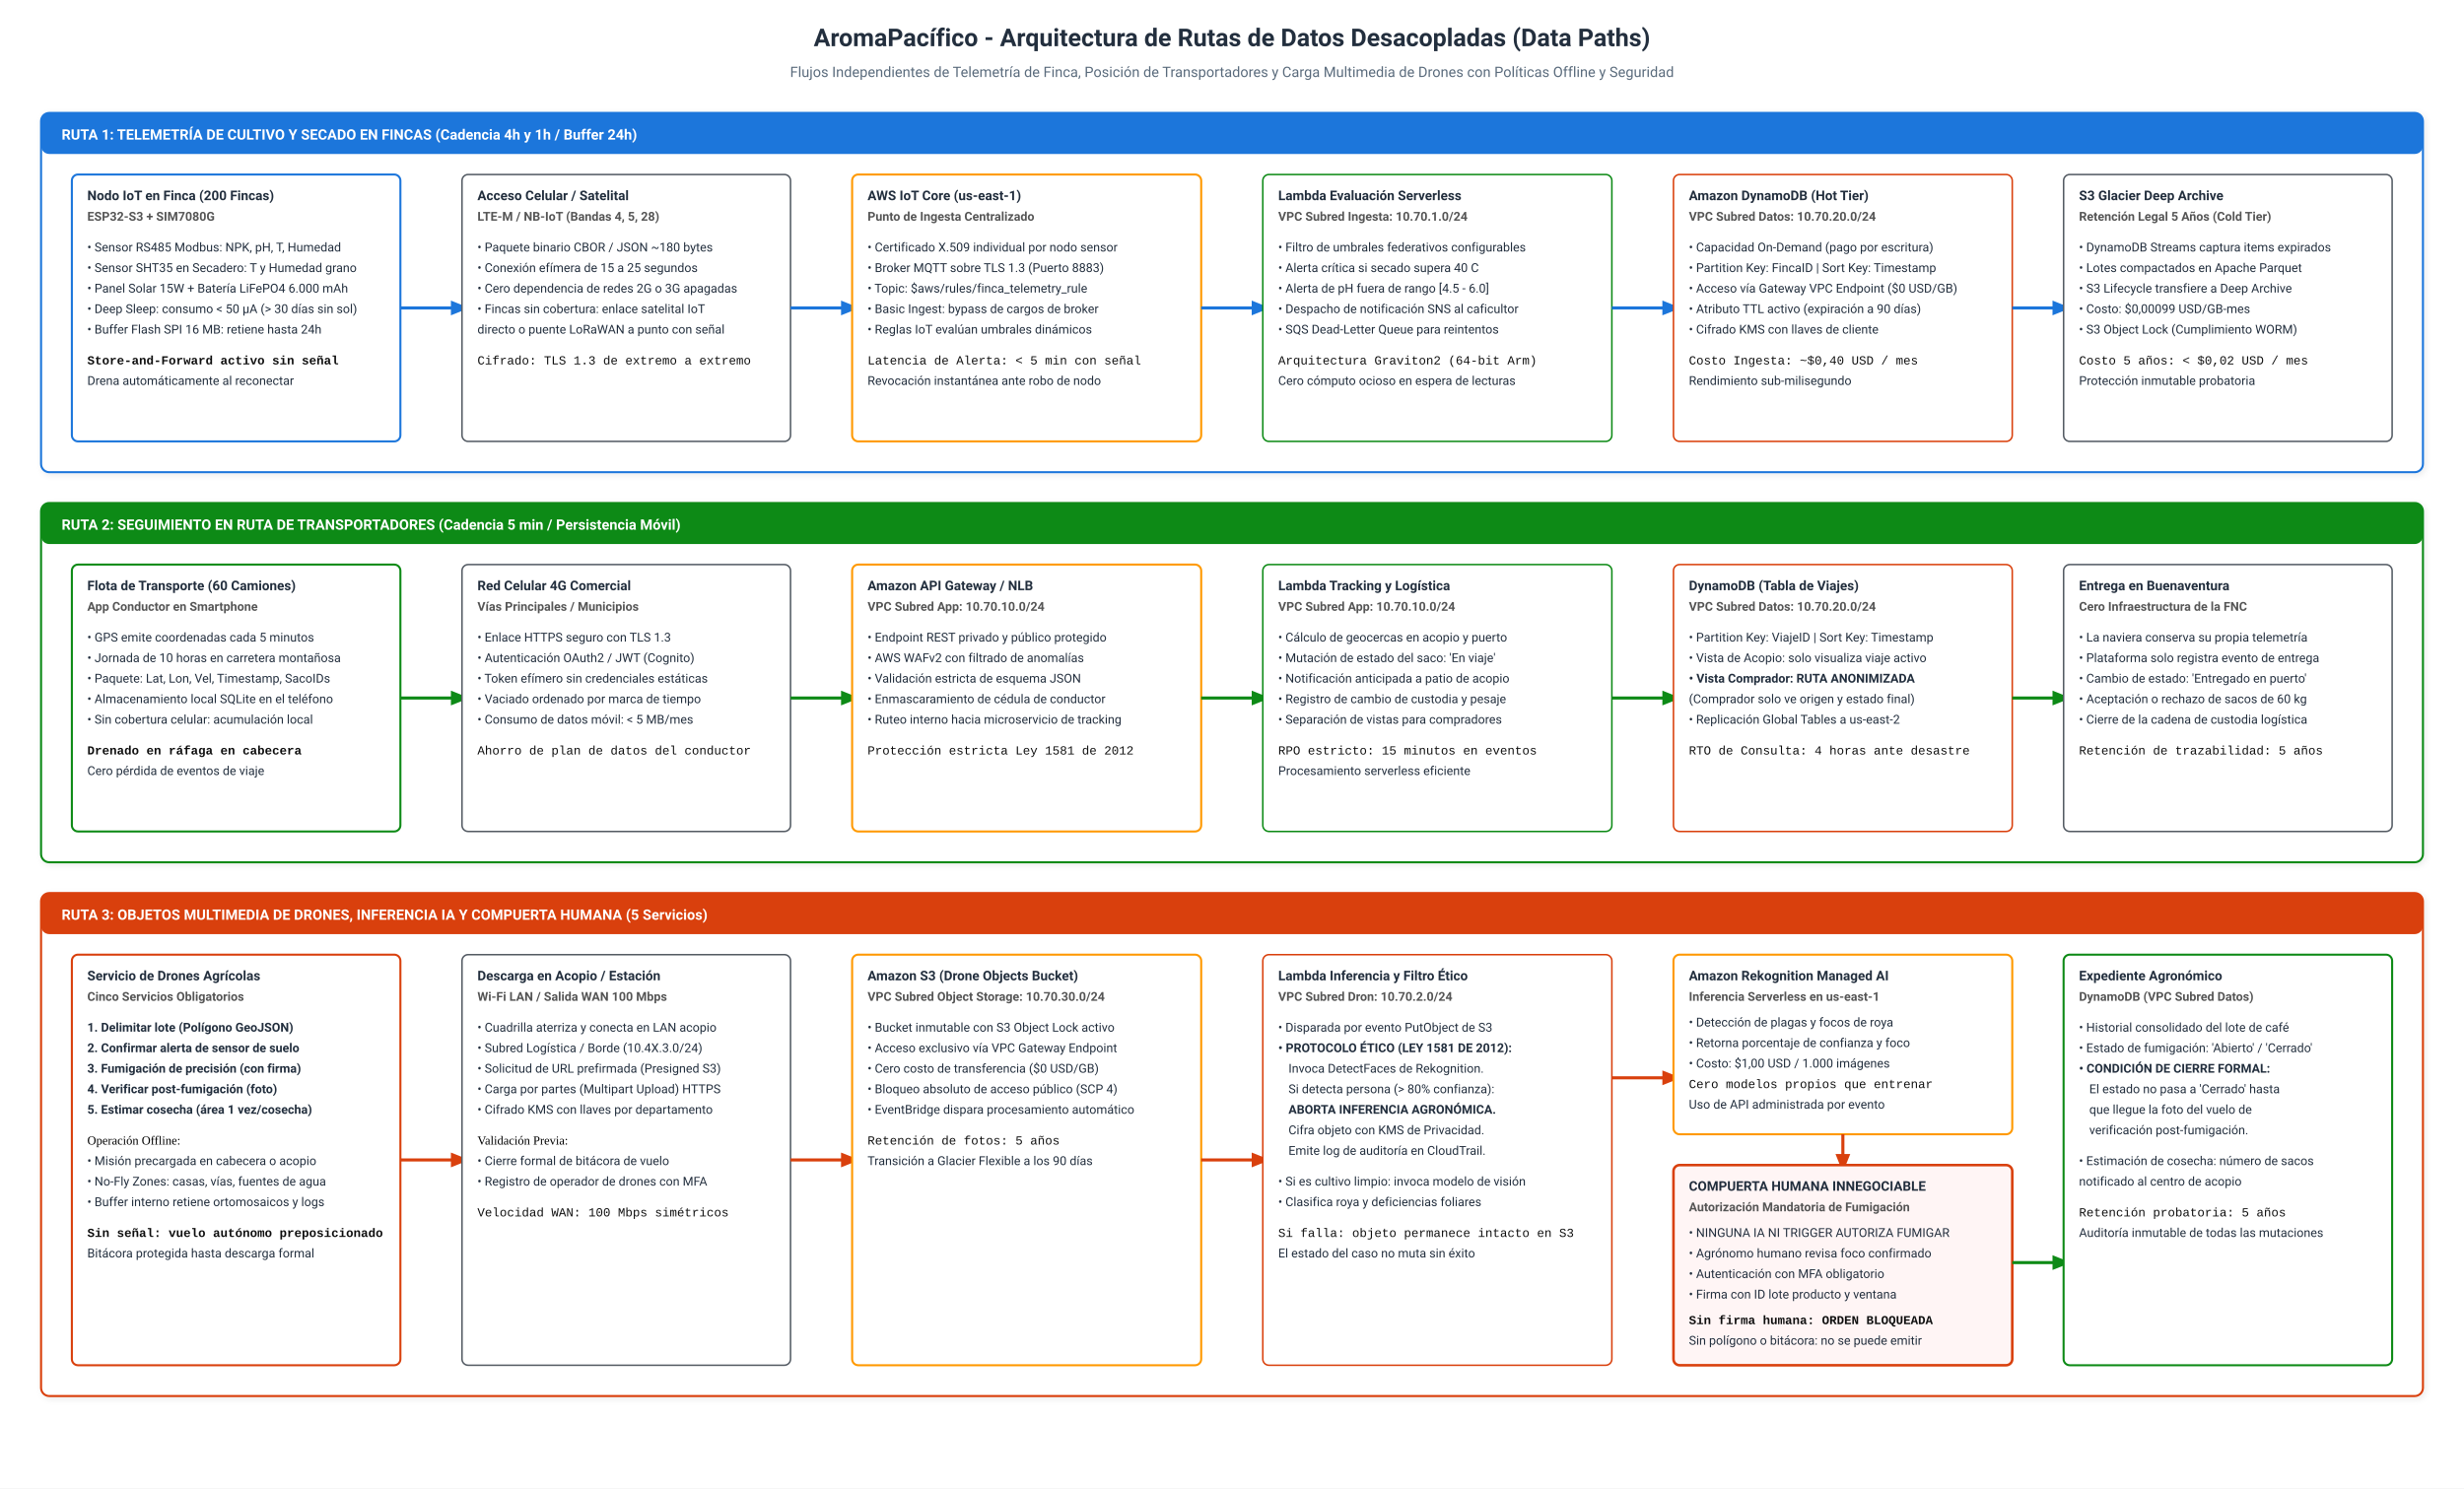
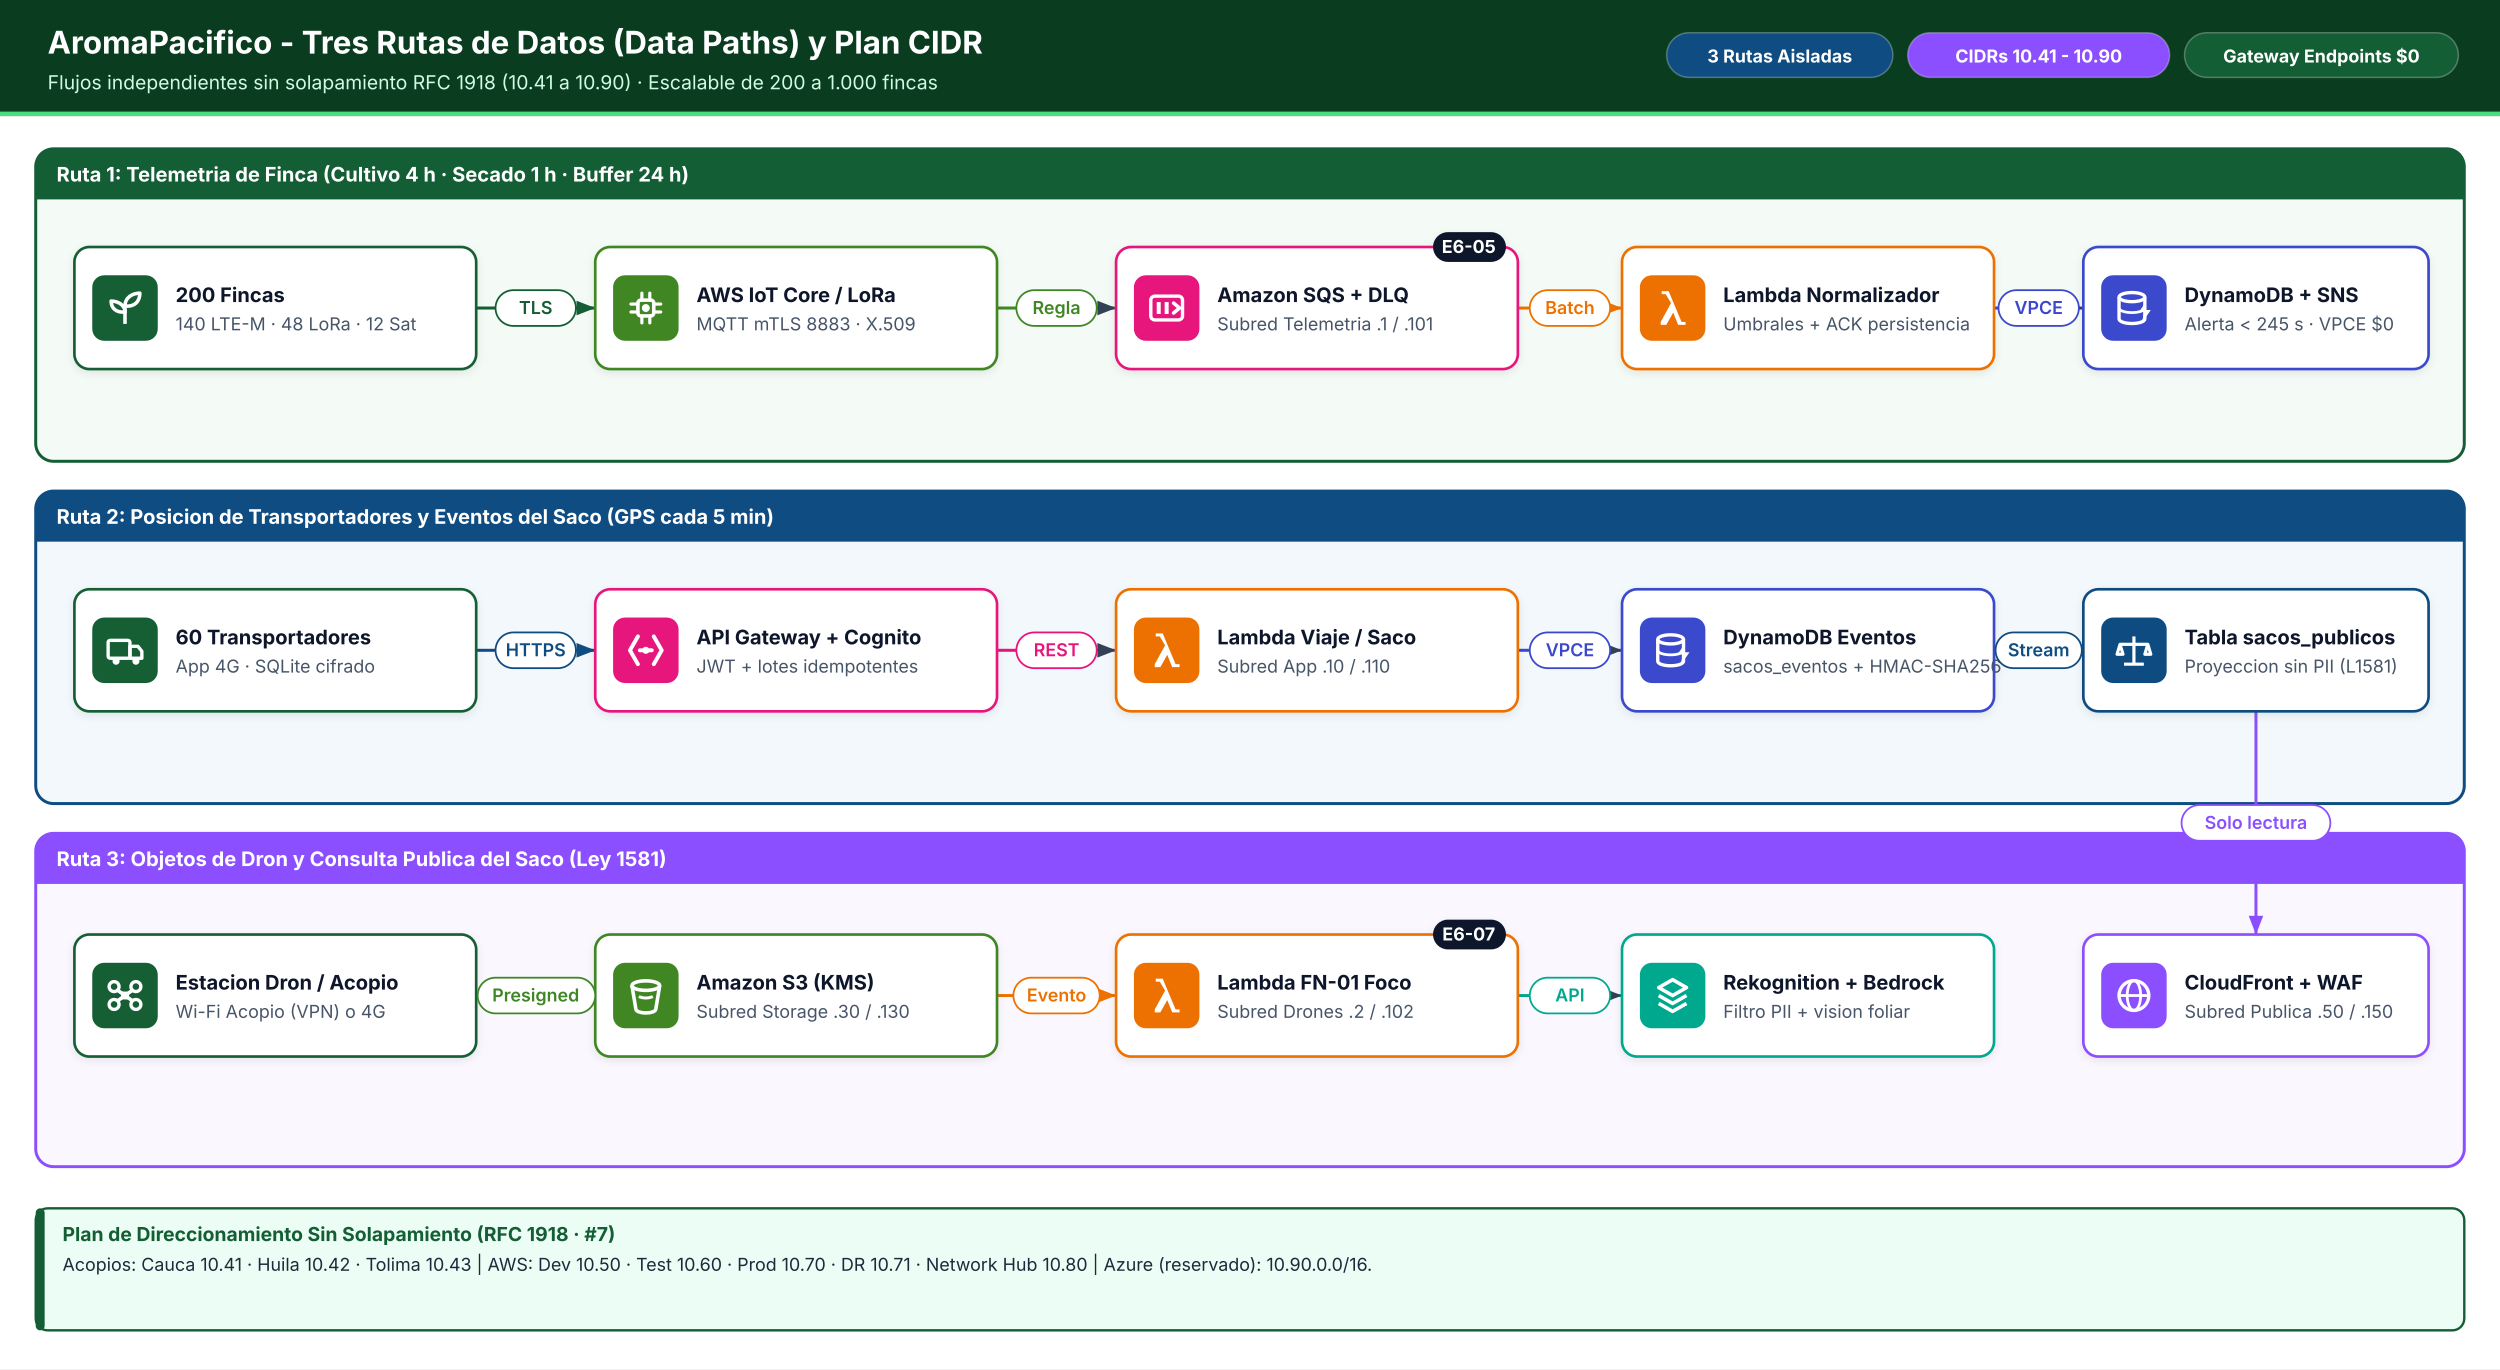
- <svg xmlns="http://www.w3.org/2000/svg" viewBox="0 0 2400 1450" width="100%" height="100%">
+ <svg xmlns="http://www.w3.org/2000/svg" width="1680" height="920" viewBox="0 0 1680 920">
  <defs>
-     <style>
-       .title { font-family: -apple-system, BlinkMacSystemFont, "Segoe UI", Roboto, Helvetica, Arial, sans-serif; font-size: 24px; font-weight: bold; fill: #232F3E; text-anchor: middle; }
-       .subtitle { font-family: -apple-system, BlinkMacSystemFont, "Segoe UI", Roboto, Helvetica, Arial, sans-serif; font-size: 14px; fill: #5A6B7C; text-anchor: middle; }
-       .lane-title { font-family: -apple-system, BlinkMacSystemFont, "Segoe UI", Roboto, Helvetica, Arial, sans-serif; font-size: 14px; font-weight: bold; fill: #FFFFFF; }
-       .card-title { font-family: -apple-system, BlinkMacSystemFont, "Segoe UI", Roboto, Helvetica, Arial, sans-serif; font-size: 13px; font-weight: bold; fill: #232F3E; }
-       .card-sub { font-family: -apple-system, BlinkMacSystemFont, "Segoe UI", Roboto, Helvetica, Arial, sans-serif; font-size: 12px; font-weight: bold; fill: #555555; }
-       .body-text { font-family: -apple-system, BlinkMacSystemFont, "Segoe UI", Roboto, Helvetica, Arial, sans-serif; font-size: 12px; fill: #232F3E; }
-       .mono-text { font-family: "SFMono-Regular", Consolas, "Liberation Mono", Menlo, monospace; font-size: 12px; fill: #111111; }
-     </style>
-     <filter id="shadow" x="-2%" y="-2%" width="104%" height="104%" filterUnits="userSpaceOnUse">
-       <feDropShadow dx="2" dy="2" stdDeviation="3" flood-color="#000000" flood-opacity="0.08" />
+     <filter id="shadow" x="-6%" y="-6%" width="112%" height="118%">
+       <feDropShadow dx="0" dy="2" stdDeviation="3" flood-color="#0F172A" flood-opacity="0.08" />
    </filter>
-     <marker id="arrow-blue" viewBox="0 0 10 10" refX="6" refY="5" markerWidth="6" markerHeight="6" orient="auto-start-reverse">
-       <path d="M 0 1 L 10 5 L 0 9 z" fill="#1D76DB" />
-     </marker>
-     <marker id="arrow-green" viewBox="0 0 10 10" refX="6" refY="5" markerWidth="6" markerHeight="6" orient="auto-start-reverse">
-       <path d="M 0 1 L 10 5 L 0 9 z" fill="#0E8A16" />
-     </marker>
-     <marker id="arrow-red" viewBox="0 0 10 10" refX="6" refY="5" markerWidth="6" markerHeight="6" orient="auto-start-reverse">
-       <path d="M 0 1 L 10 5 L 0 9 z" fill="#D93F0B" />
-     </marker>
+     <marker id="arr-slate" viewBox="0 0 10 10" refX="9" refY="5" markerWidth="7" markerHeight="7" orient="auto-start-reverse">
+       <path d="M0,1.5 L9,5 L0,8.5 z" fill="#334155" />
+     </marker>
+     <marker id="arr-green" viewBox="0 0 10 10" refX="9" refY="5" markerWidth="7" markerHeight="7" orient="auto-start-reverse">
+       <path d="M0,1.5 L9,5 L0,8.5 z" fill="#135E34" />
+     </marker>
+     <marker id="arr-red" viewBox="0 0 10 10" refX="9" refY="5" markerWidth="7" markerHeight="7" orient="auto-start-reverse">
+       <path d="M0,1.5 L9,5 L0,8.5 z" fill="#DD344C" />
+     </marker>
+     <marker id="arr-blue" viewBox="0 0 10 10" refX="9" refY="5" markerWidth="7" markerHeight="7" orient="auto-start-reverse">
+       <path d="M0,1.5 L9,5 L0,8.5 z" fill="#0F4C81" />
+     </marker>
+     <marker id="arr-orange" viewBox="0 0 10 10" refX="9" refY="5" markerWidth="7" markerHeight="7" orient="auto-start-reverse">
+       <path d="M0,1.5 L9,5 L0,8.5 z" fill="#ED7100" />
+     </marker>
+     <marker id="arr-purple" viewBox="0 0 10 10" refX="9" refY="5" markerWidth="7" markerHeight="7" orient="auto-start-reverse">
+       <path d="M0,1.5 L9,5 L0,8.5 z" fill="#8C4FFF" />
+     </marker>
+     <style>text{font-family:'Segoe UI',Inter,Arial,sans-serif;}</style>
  </defs>
-   <rect width="2400" height="1450" fill="#FFFFFF" />
-   <text x="1200" y="45" class="title">AromaPacífico - Arquitectura de Rutas de Datos Desacopladas (Data Paths)</text>
-   <text x="1200" y="75" class="subtitle">Flujos Independientes de Telemetría de Finca, Posición de Transportadores y Carga Multimedia de Drones con Políticas Offline y Seguridad</text>
-   <g transform="translate(40, 110)" filter="url(#shadow)">
-     <rect width="2320" height="350" rx="8" fill="#FFFFFF" stroke="#1D76DB" stroke-width="2" />
-     <rect width="2320" height="40" rx="8" fill="#1D76DB" />
-     <text x="20" y="26" class="lane-title">RUTA 1: TELEMETRÍA DE CULTIVO Y SECADO EN FINCAS (Cadencia 4h y 1h / Buffer 24h)</text>
-     <g transform="translate(30, 60)">
-       <rect width="320" height="260" rx="6" fill="#FFFFFF" stroke="#1D76DB" stroke-width="2" />
-       <text x="15" y="25" class="card-title">Nodo IoT en Finca (200 Fincas)</text>
-       <text x="15" y="45" class="card-sub">ESP32-S3 + SIM7080G</text>
-       <text x="15" y="75" class="body-text">• Sensor RS485 Modbus: NPK, pH, T, Humedad</text>
-       <text x="15" y="95" class="body-text">• Sensor SHT35 en Secadero: T y Humedad grano</text>
-       <text x="15" y="115" class="body-text">• Panel Solar 15W + Batería LiFePO4 6.000 mAh</text>
-       <text x="15" y="135" class="body-text">• Deep Sleep: consumo &lt; 50 µA (&gt; 30 días sin sol)</text>
-       <text x="15" y="155" class="body-text">• Buffer Flash SPI 16 MB: retiene hasta 24h</text>
-       <text x="15" y="185" class="mono-text" font-weight="bold" fill="#1D76DB">Store-and-Forward activo sin señal</text>
-       <text x="15" y="205" class="body-text" fill="#555555">Drena automáticamente al reconectar</text>
-     </g>
-     <line x1="350" y1="190" x2="410" y2="190" stroke="#1D76DB" stroke-width="3" marker-end="url(#arrow-blue)" />
-     <g transform="translate(410, 60)">
-       <rect width="320" height="260" rx="6" fill="#FFFFFF" stroke="#545B64" stroke-width="1.5" />
-       <text x="15" y="25" class="card-title">Acceso Celular / Satelital</text>
-       <text x="15" y="45" class="card-sub">LTE-M / NB-IoT (Bandas 4, 5, 28)</text>
-       <text x="15" y="75" class="body-text">• Paquete binario CBOR / JSON ~180 bytes</text>
-       <text x="15" y="95" class="body-text">• Conexión efímera de 15 a 25 segundos</text>
-       <text x="15" y="115" class="body-text">• Cero dependencia de redes 2G o 3G apagadas</text>
-       <text x="15" y="135" class="body-text">• Fincas sin cobertura: enlace satelital IoT</text>
-       <text x="15" y="155" class="body-text">  directo o puente LoRaWAN a punto con señal</text>
-       <text x="15" y="185" class="mono-text" fill="#555555">Cifrado: TLS 1.3 de extremo a extremo</text>
-     </g>
-     <line x1="730" y1="190" x2="790" y2="190" stroke="#1D76DB" stroke-width="3" marker-end="url(#arrow-blue)" />
-     <g transform="translate(790, 60)">
-       <rect width="340" height="260" rx="6" fill="#FFFFFF" stroke="#FF9900" stroke-width="2" />
-       <text x="15" y="25" class="card-title" fill="#232F3E">AWS IoT Core (us-east-1)</text>
-       <text x="15" y="45" class="card-sub" fill="#FF9900">Punto de Ingesta Centralizado</text>
-       <text x="15" y="75" class="body-text" fill="#232F3E">• Certificado X.509 individual por nodo sensor</text>
-       <text x="15" y="95" class="body-text" fill="#232F3E">• Broker MQTT sobre TLS 1.3 (Puerto 8883)</text>
-       <text x="15" y="115" class="body-text" fill="#232F3E">• Topic: $aws/rules/finca_telemetry_rule</text>
-       <text x="15" y="135" class="body-text" fill="#232F3E">• Basic Ingest: bypass de cargos de broker</text>
-       <text x="15" y="155" class="body-text" fill="#232F3E">• Reglas IoT evalúan umbrales dinámicos</text>
-       <text x="15" y="185" class="mono-text" fill="#0E8A16">Latencia de Alerta: &lt; 5 min con señal</text>
-       <text x="15" y="205" class="body-text" fill="#555555">Revocación instantánea ante robo de nodo</text>
-     </g>
-     <line x1="1130" y1="190" x2="1190" y2="190" stroke="#1D76DB" stroke-width="3" marker-end="url(#arrow-blue)" />
-     <g transform="translate(1190, 60)">
-       <rect width="340" height="260" rx="6" fill="#FFFFFF" stroke="#0E8A16" stroke-width="1.5" />
-       <text x="15" y="25" class="card-title">Lambda Evaluación Serverless</text>
-       <text x="15" y="45" class="card-sub">VPC Subred Ingesta: 10.70.1.0/24</text>
-       <text x="15" y="75" class="body-text">• Filtro de umbrales federativos configurables</text>
-       <text x="15" y="95" class="body-text">• Alerta crítica si secado supera 40 C</text>
-       <text x="15" y="115" class="body-text">• Alerta de pH fuera de rango [4.5 - 6.0]</text>
-       <text x="15" y="135" class="body-text">• Despacho de notificación SNS al caficultor</text>
-       <text x="15" y="155" class="body-text">• SQS Dead-Letter Queue para reintentos</text>
-       <text x="15" y="185" class="mono-text" fill="#0E8A16">Arquitectura Graviton2 (64-bit Arm)</text>
-       <text x="15" y="205" class="body-text" fill="#555555">Cero cómputo ocioso en espera de lecturas</text>
-     </g>
-     <line x1="1530" y1="190" x2="1590" y2="190" stroke="#1D76DB" stroke-width="3" marker-end="url(#arrow-blue)" />
-     <g transform="translate(1590, 60)">
-       <rect width="330" height="260" rx="6" fill="#FFFFFF" stroke="#D93F0B" stroke-width="1.5" />
-       <text x="15" y="25" class="card-title">Amazon DynamoDB (Hot Tier)</text>
-       <text x="15" y="45" class="card-sub">VPC Subred Datos: 10.70.20.0/24</text>
-       <text x="15" y="75" class="body-text">• Capacidad On-Demand (pago por escritura)</text>
-       <text x="15" y="95" class="body-text">• Partition Key: FincaID | Sort Key: Timestamp</text>
-       <text x="15" y="115" class="body-text">• Acceso vía Gateway VPC Endpoint ($0 USD/GB)</text>
-       <text x="15" y="135" class="body-text">• Atributo TTL activo (expiración a 90 días)</text>
-       <text x="15" y="155" class="body-text">• Cifrado KMS con llaves de cliente</text>
-       <text x="15" y="185" class="mono-text" fill="#D93F0B">Costo Ingesta: ~$0,40 USD / mes</text>
-       <text x="15" y="205" class="body-text" fill="#555555">Rendimiento sub-milisegundo</text>
-     </g>
-     <line x1="1920" y1="190" x2="1970" y2="190" stroke="#1D76DB" stroke-width="3" marker-end="url(#arrow-blue)" />
-     <g transform="translate(1970, 60)">
-       <rect width="320" height="260" rx="6" fill="#FFFFFF" stroke="#545B64" stroke-width="1.5" />
-       <text x="15" y="25" class="card-title">S3 Glacier Deep Archive</text>
-       <text x="15" y="45" class="card-sub">Retención Legal 5 Años (Cold Tier)</text>
-       <text x="15" y="75" class="body-text">• DynamoDB Streams captura items expirados</text>
-       <text x="15" y="95" class="body-text">• Lotes compactados en Apache Parquet</text>
-       <text x="15" y="115" class="body-text">• S3 Lifecycle transfiere a Deep Archive</text>
-       <text x="15" y="135" class="body-text">• Costo: $0,00099 USD/GB-mes</text>
-       <text x="15" y="155" class="body-text">• S3 Object Lock (Cumplimiento WORM)</text>
-       <text x="15" y="185" class="mono-text" fill="#0E8A16">Costo 5 años: &lt; $0,02 USD / mes</text>
-       <text x="15" y="205" class="body-text" fill="#555555">Protección inmutable probatoria</text>
-     </g>
-   </g>
-   <g transform="translate(40, 490)" filter="url(#shadow)">
-     <rect width="2320" height="350" rx="8" fill="#FFFFFF" stroke="#0E8A16" stroke-width="2" />
-     <rect width="2320" height="40" rx="8" fill="#0E8A16" />
-     <text x="20" y="26" class="lane-title">RUTA 2: SEGUIMIENTO EN RUTA DE TRANSPORTADORES (Cadencia 5 min / Persistencia Móvil)</text>
-     <g transform="translate(30, 60)">
-       <rect width="320" height="260" rx="6" fill="#FFFFFF" stroke="#0E8A16" stroke-width="2" />
-       <text x="15" y="25" class="card-title">Flota de Transporte (60 Camiones)</text>
-       <text x="15" y="45" class="card-sub">App Conductor en Smartphone</text>
-       <text x="15" y="75" class="body-text">• GPS emite coordenadas cada 5 minutos</text>
-       <text x="15" y="95" class="body-text">• Jornada de 10 horas en carretera montañosa</text>
-       <text x="15" y="115" class="body-text">• Paquete: Lat, Lon, Vel, Timestamp, SacoIDs</text>
-       <text x="15" y="135" class="body-text">• Almacenamiento local SQLite en el teléfono</text>
-       <text x="15" y="155" class="body-text">• Sin cobertura celular: acumulación local</text>
-       <text x="15" y="185" class="mono-text" font-weight="bold" fill="#0E8A16">Drenado en ráfaga en cabecera</text>
-       <text x="15" y="205" class="body-text" fill="#555555">Cero pérdida de eventos de viaje</text>
-     </g>
-     <line x1="350" y1="190" x2="410" y2="190" stroke="#0E8A16" stroke-width="3" marker-end="url(#arrow-green)" />
-     <g transform="translate(410, 60)">
-       <rect width="320" height="260" rx="6" fill="#FFFFFF" stroke="#545B64" stroke-width="1.5" />
-       <text x="15" y="25" class="card-title">Red Celular 4G Comercial</text>
-       <text x="15" y="45" class="card-sub">Vías Principales / Municipios</text>
-       <text x="15" y="75" class="body-text">• Enlace HTTPS seguro con TLS 1.3</text>
-       <text x="15" y="95" class="body-text">• Autenticación OAuth2 / JWT (Cognito)</text>
-       <text x="15" y="115" class="body-text">• Token efímero sin credenciales estáticas</text>
-       <text x="15" y="135" class="body-text">• Vaciado ordenado por marca de tiempo</text>
-       <text x="15" y="155" class="body-text">• Consumo de datos móvil: &lt; 5 MB/mes</text>
-       <text x="15" y="185" class="mono-text" fill="#555555">Ahorro de plan de datos del conductor</text>
-     </g>
-     <line x1="730" y1="190" x2="790" y2="190" stroke="#0E8A16" stroke-width="3" marker-end="url(#arrow-green)" />
-     <g transform="translate(790, 60)">
-       <rect width="340" height="260" rx="6" fill="#FFFFFF" stroke="#FF9900" stroke-width="2" />
-       <text x="15" y="25" class="card-title" fill="#232F3E">Amazon API Gateway / NLB</text>
-       <text x="15" y="45" class="card-sub" fill="#FF9900">VPC Subred App: 10.70.10.0/24</text>
-       <text x="15" y="75" class="body-text" fill="#232F3E">• Endpoint REST privado y público protegido</text>
-       <text x="15" y="95" class="body-text" fill="#232F3E">• AWS WAFv2 con filtrado de anomalías</text>
-       <text x="15" y="115" class="body-text" fill="#232F3E">• Validación estricta de esquema JSON</text>
-       <text x="15" y="135" class="body-text" fill="#232F3E">• Enmascaramiento de cédula de conductor</text>
-       <text x="15" y="155" class="body-text" fill="#232F3E">• Ruteo interno hacia microservicio de tracking</text>
-       <text x="15" y="185" class="mono-text" fill="#0E8A16">Protección estricta Ley 1581 de 2012</text>
-     </g>
-     <line x1="1130" y1="190" x2="1190" y2="190" stroke="#0E8A16" stroke-width="3" marker-end="url(#arrow-green)" />
-     <g transform="translate(1190, 60)">
-       <rect width="340" height="260" rx="6" fill="#FFFFFF" stroke="#0E8A16" stroke-width="1.5" />
-       <text x="15" y="25" class="card-title">Lambda Tracking y Logística</text>
-       <text x="15" y="45" class="card-sub">VPC Subred App: 10.70.10.0/24</text>
-       <text x="15" y="75" class="body-text">• Cálculo de geocercas en acopio y puerto</text>
-       <text x="15" y="95" class="body-text">• Mutación de estado del saco: 'En viaje'</text>
-       <text x="15" y="115" class="body-text">• Notificación anticipada a patio de acopio</text>
-       <text x="15" y="135" class="body-text">• Registro de cambio de custodia y pesaje</text>
-       <text x="15" y="155" class="body-text">• Separación de vistas para compradores</text>
-       <text x="15" y="185" class="mono-text" fill="#0E8A16">RPO estricto: 15 minutos en eventos</text>
-       <text x="15" y="205" class="body-text" fill="#555555">Procesamiento serverless eficiente</text>
-     </g>
-     <line x1="1530" y1="190" x2="1590" y2="190" stroke="#0E8A16" stroke-width="3" marker-end="url(#arrow-green)" />
-     <g transform="translate(1590, 60)">
-       <rect width="330" height="260" rx="6" fill="#FFFFFF" stroke="#D93F0B" stroke-width="1.5" />
-       <text x="15" y="25" class="card-title">DynamoDB (Tabla de Viajes)</text>
-       <text x="15" y="45" class="card-sub">VPC Subred Datos: 10.70.20.0/24</text>
-       <text x="15" y="75" class="body-text">• Partition Key: ViajeID | Sort Key: Timestamp</text>
-       <text x="15" y="95" class="body-text">• Vista de Acopio: solo visualiza viaje activo</text>
-       <text x="15" y="115" class="body-text" font-weight="bold" fill="#D93F0B">• Vista Comprador: RUTA ANONIMIZADA</text>
-       <text x="15" y="135" class="body-text">  (Comprador solo ve origen y estado final)</text>
-       <text x="15" y="155" class="body-text">• Replicación Global Tables a us-east-2</text>
-       <text x="15" y="185" class="mono-text" fill="#D93F0B">RTO de Consulta: 4 horas ante desastre</text>
-     </g>
-     <line x1="1920" y1="190" x2="1970" y2="190" stroke="#0E8A16" stroke-width="3" marker-end="url(#arrow-green)" />
-     <g transform="translate(1970, 60)">
-       <rect width="320" height="260" rx="6" fill="#FFFFFF" stroke="#545B64" stroke-width="1.5" />
-       <text x="15" y="25" class="card-title">Entrega en Buenaventura</text>
-       <text x="15" y="45" class="card-sub">Cero Infraestructura de la FNC</text>
-       <text x="15" y="75" class="body-text">• La naviera conserva su propia telemetría</text>
-       <text x="15" y="95" class="body-text">• Plataforma solo registra evento de entrega</text>
-       <text x="15" y="115" class="body-text">• Cambio de estado: 'Entregado en puerto'</text>
-       <text x="15" y="135" class="body-text">• Aceptación o rechazo de sacos de 60 kg</text>
-       <text x="15" y="155" class="body-text">• Cierre de la cadena de custodia logística</text>
-       <text x="15" y="185" class="mono-text" fill="#0E8A16">Retención de trazabilidad: 5 años</text>
-     </g>
-   </g>
-   <g transform="translate(40, 870)" filter="url(#shadow)">
-     <rect width="2320" height="490" rx="8" fill="#FFFFFF" stroke="#D93F0B" stroke-width="2" />
-     <rect width="2320" height="40" rx="8" fill="#D93F0B" />
-     <text x="20" y="26" class="lane-title">RUTA 3: OBJETOS MULTIMEDIA DE DRONES, INFERENCIA IA Y COMPUERTA HUMANA (5 Servicios)</text>
-     <g transform="translate(30, 60)">
-       <rect width="320" height="400" rx="6" fill="#FFFFFF" stroke="#D93F0B" stroke-width="2" />
-       <text x="15" y="25" class="card-title">Servicio de Drones Agrícolas</text>
-       <text x="15" y="45" class="card-sub">Cinco Servicios Obligatorios</text>
-       <text x="15" y="75" class="body-text" font-weight="bold">1. Delimitar lote (Polígono GeoJSON)</text>
-       <text x="15" y="95" class="body-text" font-weight="bold">2. Confirmar alerta de sensor de suelo</text>
-       <text x="15" y="115" class="body-text" font-weight="bold">3. Fumigación de precisión (con firma)</text>
-       <text x="15" y="135" class="body-text" font-weight="bold">4. Verificar post-fumigación (foto)</text>
-       <text x="15" y="155" class="body-text" font-weight="bold">5. Estimar cosecha (área 1 vez/cosecha)</text>
-       <text x="15" y="185" class="subhead-box">Operación Offline:</text>
-       <text x="15" y="205" class="body-text">• Misión precargada en cabecera o acopio</text>
-       <text x="15" y="225" class="body-text">• No-Fly Zones: casas, vías, fuentes de agua</text>
-       <text x="15" y="245" class="body-text">• Buffer interno retiene ortomosaicos y logs</text>
-       <text x="15" y="275" class="mono-text" font-weight="bold" fill="#D93F0B">Sin señal: vuelo autónomo preposicionado</text>
-       <text x="15" y="295" class="body-text" fill="#555555">Bitácora protegida hasta descarga formal</text>
-     </g>
-     <line x1="350" y1="260" x2="410" y2="260" stroke="#D93F0B" stroke-width="3" marker-end="url(#arrow-red)" />
-     <g transform="translate(410, 60)">
-       <rect width="320" height="400" rx="6" fill="#FFFFFF" stroke="#545B64" stroke-width="1.5" />
-       <text x="15" y="25" class="card-title">Descarga en Acopio / Estación</text>
-       <text x="15" y="45" class="card-sub">Wi-Fi LAN / Salida WAN 100 Mbps</text>
-       <text x="15" y="75" class="body-text">• Cuadrilla aterriza y conecta en LAN acopio</text>
-       <text x="15" y="95" class="body-text">• Subred Logística / Borde (10.4X.3.0/24)</text>
-       <text x="15" y="115" class="body-text">• Solicitud de URL prefirmada (Presigned S3)</text>
-       <text x="15" y="135" class="body-text">• Carga por partes (Multipart Upload) HTTPS</text>
-       <text x="15" y="155" class="body-text">• Cifrado KMS con llaves por departamento</text>
-       <text x="15" y="185" class="subhead-box">Validación Previa:</text>
-       <text x="15" y="205" class="body-text">• Cierre formal de bitácora de vuelo</text>
-       <text x="15" y="225" class="body-text">• Registro de operador de drones con MFA</text>
-       <text x="15" y="255" class="mono-text" fill="#555555">Velocidad WAN: 100 Mbps simétricos</text>
-     </g>
-     <line x1="730" y1="260" x2="790" y2="260" stroke="#D93F0B" stroke-width="3" marker-end="url(#arrow-red)" />
-     <g transform="translate(790, 60)">
-       <rect width="340" height="400" rx="6" fill="#FFFFFF" stroke="#FF9900" stroke-width="2" />
-       <text x="15" y="25" class="card-title" fill="#232F3E">Amazon S3 (Drone Objects Bucket)</text>
-       <text x="15" y="45" class="card-sub" fill="#FF9900">VPC Subred Object Storage: 10.70.30.0/24</text>
-       <text x="15" y="75" class="body-text" fill="#232F3E">• Bucket inmutable con S3 Object Lock activo</text>
-       <text x="15" y="95" class="body-text" fill="#232F3E">• Acceso exclusivo vía VPC Gateway Endpoint</text>
-       <text x="15" y="115" class="body-text" fill="#232F3E">• Cero costo de transferencia ($0 USD/GB)</text>
-       <text x="15" y="135" class="body-text" fill="#232F3E">• Bloqueo absoluto de acceso público (SCP 4)</text>
-       <text x="15" y="155" class="body-text" fill="#232F3E">• EventBridge dispara procesamiento automático</text>
-       <text x="15" y="185" class="mono-text" fill="#0E8A16">Retención de fotos: 5 años</text>
-       <text x="15" y="205" class="body-text" fill="#555555">Transición a Glacier Flexible a los 90 días</text>
-     </g>
-     <line x1="1130" y1="260" x2="1190" y2="260" stroke="#D93F0B" stroke-width="3" marker-end="url(#arrow-red)" />
-     <g transform="translate(1190, 60)">
-       <rect width="340" height="400" rx="6" fill="#FFFFFF" stroke="#D93F0B" stroke-width="1.5" />
-       <text x="15" y="25" class="card-title">Lambda Inferencia y Filtro Ético</text>
-       <text x="15" y="45" class="card-sub">VPC Subred Dron: 10.70.2.0/24</text>
-       <text x="15" y="75" class="body-text">• Disparada por evento PutObject de S3</text>
-       <text x="15" y="95" class="body-text" font-weight="bold" fill="#D93F0B">• PROTOCOLO ÉTICO (LEY 1581 DE 2012):</text>
-       <text x="25" y="115" class="body-text">Invoca DetectFaces de Rekognition.</text>
-       <text x="25" y="135" class="body-text">Si detecta persona (&gt; 80% confianza):</text>
-       <text x="25" y="155" class="body-text" font-weight="bold">ABORTA INFERENCIA AGRONÓMICA.</text>
-       <text x="25" y="175" class="body-text">Cifra objeto con KMS de Privacidad.</text>
-       <text x="25" y="195" class="body-text">Emite log de auditoría en CloudTrail.</text>
-       <text x="15" y="225" class="body-text">• Si es cultivo limpio: invoca modelo de visión</text>
-       <text x="15" y="245" class="body-text">• Clasifica roya y deficiencias foliares</text>
-       <text x="15" y="275" class="mono-text" fill="#0E8A16">Si falla: objeto permanece intacto en S3</text>
-       <text x="15" y="295" class="body-text" fill="#555555">El estado del caso no muta sin éxito</text>
-     </g>
-     <line x1="1530" y1="180" x2="1590" y2="180" stroke="#D93F0B" stroke-width="3" marker-end="url(#arrow-red)" />
-     <g transform="translate(1590, 60)">
-       <rect width="330" height="175" rx="6" fill="#FFFFFF" stroke="#FF9900" stroke-width="2" />
-       <text x="15" y="25" class="card-title" fill="#232F3E">Amazon Rekognition Managed AI</text>
-       <text x="15" y="45" class="card-sub" fill="#FF9900">Inferencia Serverless en us-east-1</text>
-       <text x="15" y="70" class="body-text" fill="#232F3E">• Detección de plagas y focos de roya</text>
-       <text x="15" y="90" class="body-text" fill="#232F3E">• Retorna porcentaje de confianza y foco</text>
-       <text x="15" y="110" class="body-text" fill="#232F3E">• Costo: $1,00 USD / 1.000 imágenes</text>
-       <text x="15" y="130" class="mono-text" fill="#0E8A16">Cero modelos propios que entrenar</text>
-       <text x="15" y="150" class="body-text" fill="#555555">Uso de API administrada por evento</text>
-     </g>
-     <line x1="1755" y1="235" x2="1755" y2="265" stroke="#D93F0B" stroke-width="3" marker-end="url(#arrow-red)" />
-     <g transform="translate(1590, 265)">
-       <rect width="330" height="195" rx="6" fill="#FFF5F5" stroke="#D93F0B" stroke-width="2.5" />
-       <text x="15" y="25" class="card-title" fill="#D93F0B">COMPUERTA HUMANA INNEGOCIABLE</text>
-       <text x="15" y="45" class="card-sub" fill="#D93F0B">Autorización Mandatoria de Fumigación</text>
-       <text x="15" y="70" class="body-text">• NINGUNA IA NI TRIGGER AUTORIZA FUMIGAR</text>
-       <text x="15" y="90" class="body-text">• Agrónomo humano revisa foco confirmado</text>
-       <text x="15" y="110" class="body-text">• Autenticación con MFA obligatorio</text>
-       <text x="15" y="130" class="body-text">• Firma con ID lote producto y ventana</text>
-       <text x="15" y="155" class="mono-text" font-weight="bold" fill="#D93F0B">Sin firma humana: ORDEN BLOQUEADA</text>
-       <text x="15" y="175" class="body-text" fill="#555555">Sin polígono o bitácora: no se puede emitir</text>
-     </g>
-     <line x1="1920" y1="360" x2="1970" y2="360" stroke="#0E8A16" stroke-width="3" marker-end="url(#arrow-green)" />
-     <g transform="translate(1970, 60)">
-       <rect width="320" height="400" rx="6" fill="#FFFFFF" stroke="#0E8A16" stroke-width="2" />
-       <text x="15" y="25" class="card-title">Expediente Agronómico</text>
-       <text x="15" y="45" class="card-sub">DynamoDB (VPC Subred Datos)</text>
-       <text x="15" y="75" class="body-text">• Historial consolidado del lote de café</text>
-       <text x="15" y="95" class="body-text">• Estado de fumigación: 'Abierto' / 'Cerrado'</text>
-       <text x="15" y="115" class="body-text" font-weight="bold" fill="#0E8A16">• CONDICIÓN DE CIERRE FORMAL:</text>
-       <text x="25" y="135" class="body-text">El estado no pasa a 'Cerrado' hasta</text>
-       <text x="25" y="155" class="body-text">que llegue la foto del vuelo de</text>
-       <text x="25" y="175" class="body-text">verificación post-fumigación.</text>
-       <text x="15" y="205" class="body-text">• Estimación de cosecha: número de sacos</text>
-       <text x="15" y="225" class="body-text">  notificado al centro de acopio</text>
-       <text x="15" y="255" class="mono-text" fill="#0E8A16">Retención probatoria: 5 años</text>
-       <text x="15" y="275" class="body-text" fill="#555555">Auditoría inmutable de todas las mutaciones</text>
-     </g>
+   <rect x="0" y="0" width="1680" height="920" fill="#FFFFFF" />
+   <rect x="0" y="0" width="1680" height="78" fill="#0A3D20" />
+   <rect x="0" y="75" width="1680" height="3" fill="#4ADE80" />
+   <text x="32" y="36" font-size="21" font-weight="700" fill="#FFFFFF">AromaPacifico - Tres Rutas de Datos (Data Paths) y Plan CIDR</text>
+   <text x="32" y="60" font-size="13" font-weight="400" fill="#D1FAE5">Flujos independientes sin solapamiento RFC 1918 (10.41 a 10.90) · Escalable de 200 a 1.000 fincas</text>
+   <rect x="1468" y="22" width="184" height="30" rx="15" fill="#135E34" stroke="#FFFFFF" stroke-opacity="0.28" />
+   <text x="1560" y="42" text-anchor="middle" font-size="12" font-weight="700" fill="#FFFFFF">Gateway Endpoints $0</text>
+   <rect x="1282" y="22" width="176" height="30" rx="15" fill="#8C4FFF" stroke="#FFFFFF" stroke-opacity="0.28" />
+   <text x="1370" y="42" text-anchor="middle" font-size="12" font-weight="700" fill="#FFFFFF">CIDRs 10.41 - 10.90</text>
+   <rect x="1120" y="22" width="152" height="30" rx="15" fill="#0F4C81" stroke="#FFFFFF" stroke-opacity="0.28" />
+   <text x="1196" y="42" text-anchor="middle" font-size="12" font-weight="700" fill="#FFFFFF">3 Rutas Aisladas</text>
+   <g id="z-r1">
+     <rect x="24" y="100" width="1632" height="210" rx="12" fill="#F4FAF6" stroke="#135E34" stroke-width="2" />
+     <path d="M36,100 H1644 Q1656,100 1656,112 V134 H24 V112 Q24,100 36,100 Z" fill="#135E34" />
+     <text x="38" y="122" font-size="13.5" font-weight="700" fill="#FFFFFF">Ruta 1: Telemetria de Finca (Cultivo 4 h · Secado 1 h · Buffer 24 h)</text>
+   </g>
+   <g id="z-r2">
+     <rect x="24" y="330" width="1632" height="210" rx="12" fill="#F3F8FC" stroke="#0F4C81" stroke-width="2" />
+     <path d="M36,330 H1644 Q1656,330 1656,342 V364 H24 V342 Q24,330 36,330 Z" fill="#0F4C81" />
+     <text x="38" y="352" font-size="13.5" font-weight="700" fill="#FFFFFF">Ruta 2: Posicion de Transportadores y Eventos del Saco (GPS cada 5 min)</text>
+   </g>
+   <g id="z-r3">
+     <rect x="24" y="560" width="1632" height="224" rx="12" fill="#FAF7FF" stroke="#8C4FFF" stroke-width="2" />
+     <path d="M36,560 H1644 Q1656,560 1656,572 V594 H24 V572 Q24,560 36,560 Z" fill="#8C4FFF" />
+     <text x="38" y="582" font-size="13.5" font-weight="700" fill="#FFFFFF">Ruta 3: Objetos de Dron y Consulta Publica del Saco (Ley 1581)</text>
+   </g>
+   <path id="edge-0" d="M320,207 L400,207" fill="none" stroke="#135E34" stroke-width="2" stroke-linejoin="round" marker-end="url(#arr-green)" />
+   <path id="edge-1" d="M670,207 L750,207" fill="none" stroke="#3F8624" stroke-width="2" stroke-linejoin="round" marker-end="url(#arr-slate)" />
+   <path id="edge-2" d="M1020,207 L1090,207" fill="none" stroke="#ED7100" stroke-width="2" stroke-linejoin="round" marker-end="url(#arr-orange)" />
+   <path id="edge-3" d="M1340,207 L1400,207" fill="none" stroke="#3B48CC" stroke-width="2" stroke-linejoin="round" marker-end="url(#arr-slate)" />
+   <path id="edge-4" d="M320,437 L400,437" fill="none" stroke="#0F4C81" stroke-width="2" stroke-linejoin="round" marker-end="url(#arr-blue)" />
+   <path id="edge-5" d="M670,437 L750,437" fill="none" stroke="#E7157B" stroke-width="2" stroke-linejoin="round" marker-end="url(#arr-slate)" />
+   <path id="edge-6" d="M1020,437 L1090,437" fill="none" stroke="#3B48CC" stroke-width="2" stroke-linejoin="round" marker-end="url(#arr-slate)" />
+   <path id="edge-7" d="M1340,437 L1400,437" fill="none" stroke="#0F4C81" stroke-width="2" stroke-linejoin="round" marker-end="url(#arr-blue)" />
+   <path id="edge-8" d="M320,669 L400,669" fill="none" stroke="#3F8624" stroke-width="2" stroke-linejoin="round" marker-end="url(#arr-slate)" />
+   <path id="edge-9" d="M670,669 L750,669" fill="none" stroke="#ED7100" stroke-width="2" stroke-linejoin="round" marker-end="url(#arr-orange)" />
+   <path id="edge-10" d="M1020,669 L1090,669" fill="none" stroke="#01A88D" stroke-width="2" stroke-linejoin="round" marker-end="url(#arr-slate)" />
+   <path id="edge-11" d="M1516,478 L1516,628" fill="none" stroke="#8C4FFF" stroke-width="2" stroke-linejoin="round" marker-end="url(#arr-purple)" />
+   <g id="r1-edge" filter="url(#shadow)">
+     <rect x="50" y="166" width="270" height="82" rx="10" fill="#FFFFFF" stroke="#135E34" stroke-width="1.8" />
+     <rect x="62" y="185" width="44" height="44" rx="8" fill="#135E34" />
+     <g transform="translate(68,191) scale(1.333)">
+       <path d="M12 20V11M12 11C12 6.5 16 4.5 19.5 4.5C19.5 8.5 17 11.5 12 11Z" fill="none" stroke="#FFF" stroke-width="1.8" stroke-linejoin="round" />
+       <path d="M12 14C12 10.5 8.5 8.5 5 8.5C5 12 7.5 14.5 12 14Z" fill="none" stroke="#FFF" stroke-width="1.8" stroke-linejoin="round" />
+     </g>
+     <text x="118" y="203" font-size="13.5" font-weight="700" fill="#0F172A">200 Fincas</text>
+     <text x="118" y="222" font-size="12" font-weight="400" fill="#475569">140 LTE-M · 48 LoRa · 12 Sat</text>
+   </g>
+   <g id="r1-iot" filter="url(#shadow)">
+     <rect x="400" y="166" width="270" height="82" rx="10" fill="#FFFFFF" stroke="#3F8624" stroke-width="1.8" />
+     <rect x="412" y="185" width="44" height="44" rx="8" fill="#3F8624" />
+     <g transform="translate(418,191) scale(1.333)">
+       <rect x="8" y="8" width="8" height="8" rx="1.5" fill="none" stroke="#FFF" stroke-width="1.8" />
+       <circle cx="12" cy="12" r="2" fill="#FFF" />
+       <path d="M10 4.5V8M14 4.5V8M10 16V19.5M14 16V19.5M4.5 10H8M4.5 14H8M16 10H19.5M16 14H19.5" stroke="#FFF" stroke-width="1.6" stroke-linecap="round" />
+     </g>
+     <text x="468" y="203" font-size="13.5" font-weight="700" fill="#0F172A">AWS IoT Core / LoRa</text>
+     <text x="468" y="222" font-size="12" font-weight="400" fill="#475569">MQTT mTLS 8883 · X.509</text>
+   </g>
+   <g id="r1-sqs" filter="url(#shadow)">
+     <rect x="750" y="166" width="270" height="82" rx="10" fill="#FFFFFF" stroke="#E7157B" stroke-width="1.8" />
+     <rect x="762" y="185" width="44" height="44" rx="8" fill="#E7157B" />
+     <g transform="translate(768,191) scale(1.333)">
+       <rect x="4" y="6" width="16" height="12" rx="2" fill="none" stroke="#FFF" stroke-width="1.7" />
+       <line x1="8" y1="9" x2="8" y2="15" stroke="#FFF" stroke-width="2" />
+       <line x1="12" y1="9" x2="12" y2="15" stroke="#FFF" stroke-width="2" />
+       <path d="M15.5 9.5L18.5 12L15.5 14.5" fill="none" stroke="#FFF" stroke-width="1.8" stroke-linecap="round" stroke-linejoin="round" />
+     </g>
+     <text x="818" y="203" font-size="13.5" font-weight="700" fill="#0F172A">Amazon SQS + DLQ</text>
+     <text x="818" y="222" font-size="12" font-weight="400" fill="#475569">Subred Telemetria .1 / .101</text>
+     <rect x="963" y="156" width="49" height="20" rx="10" fill="#0F172A" />
+     <text x="987" y="170" text-anchor="middle" font-size="12" font-weight="700" fill="#FFFFFF">E6-05</text>
+   </g>
+   <g id="r1-lam" filter="url(#shadow)">
+     <rect x="1090" y="166" width="250" height="82" rx="10" fill="#FFFFFF" stroke="#ED7100" stroke-width="1.8" />
+     <rect x="1102" y="185" width="44" height="44" rx="8" fill="#ED7100" />
+     <g transform="translate(1108,191) scale(1.333)">
+       <path d="M6 19L11.2 9.5L8.5 5H6.5V3.5H10L16.5 19H18.5V20.5H14.8L12.3 14.3L8.8 20.5H6V19Z" fill="#FFF" />
+     </g>
+     <text x="1158" y="203" font-size="13.5" font-weight="700" fill="#0F172A">Lambda Normalizador</text>
+     <text x="1158" y="222" font-size="12" font-weight="400" fill="#475569">Umbrales + ACK persistencia</text>
+   </g>
+   <g id="r1-ddb" filter="url(#shadow)">
+     <rect x="1400" y="166" width="232" height="82" rx="10" fill="#FFFFFF" stroke="#3B48CC" stroke-width="1.8" />
+     <rect x="1412" y="185" width="44" height="44" rx="8" fill="#3B48CC" />
+     <g transform="translate(1418,191) scale(1.333)">
+       <ellipse cx="11" cy="6.5" rx="6.5" ry="2.3" fill="none" stroke="#FFF" stroke-width="1.7" />
+       <path d="M4.5 6.5V17.5C4.5 18.8 7.4 19.8 11 19.8C14.6 19.8 17.5 18.8 17.5 17.5V6.5" fill="none" stroke="#FFF" stroke-width="1.7" />
+       <path d="M4.5 12C4.5 13.3 7.4 14.3 11 14.3C14.6 14.3 17.5 13.3 17.5 12" fill="none" stroke="#FFF" stroke-width="1.4" />
+       <polygon points="18,9 14.5,14 17.2,14 16,19.5 20.5,13 17.7,13" fill="#FFF" />
+     </g>
+     <text x="1468" y="203" font-size="13.5" font-weight="700" fill="#0F172A">DynamoDB + SNS</text>
+     <text x="1468" y="222" font-size="12" font-weight="400" fill="#475569">Alerta &lt; 245 s · VPCE $0</text>
+   </g>
+   <g id="r2-app" filter="url(#shadow)">
+     <rect x="50" y="396" width="270" height="82" rx="10" fill="#FFFFFF" stroke="#135E34" stroke-width="1.8" />
+     <rect x="62" y="415" width="44" height="44" rx="8" fill="#135E34" />
+     <g transform="translate(68,421) scale(1.333)">
+       <rect x="3.5" y="7" width="11" height="9" rx="1" fill="none" stroke="#FFF" stroke-width="1.7" />
+       <path d="M14.5 10H18.5L20.5 12.5V16H14.5V10Z" fill="none" stroke="#FFF" stroke-width="1.7" stroke-linejoin="round" />
+       <circle cx="7.5" cy="17.5" r="1.8" fill="#FFF" />
+       <circle cx="17.5" cy="17.5" r="1.8" fill="#FFF" />
+     </g>
+     <text x="118" y="433" font-size="13.5" font-weight="700" fill="#0F172A">60 Transportadores</text>
+     <text x="118" y="452" font-size="12" font-weight="400" fill="#475569">App 4G · SQLite cifrado</text>
+   </g>
+   <g id="r2-api" filter="url(#shadow)">
+     <rect x="400" y="396" width="270" height="82" rx="10" fill="#FFFFFF" stroke="#E7157B" stroke-width="1.8" />
+     <rect x="412" y="415" width="44" height="44" rx="8" fill="#E7157B" />
+     <g transform="translate(418,421) scale(1.333)">
+       <path d="M8 5L4 12L8 19M16 5L20 12L16 19" fill="none" stroke="#FFF" stroke-width="2" stroke-linecap="round" stroke-linejoin="round" />
+       <line x1="9" y1="12" x2="15" y2="12" stroke="#FFF" stroke-width="2" stroke-linecap="round" />
+       <circle cx="12" cy="12" r="1.8" fill="#FFF" />
+     </g>
+     <text x="468" y="433" font-size="13.5" font-weight="700" fill="#0F172A">API Gateway + Cognito</text>
+     <text x="468" y="452" font-size="12" font-weight="400" fill="#475569">JWT + lotes idempotentes</text>
+   </g>
+   <g id="r2-lam" filter="url(#shadow)">
+     <rect x="750" y="396" width="270" height="82" rx="10" fill="#FFFFFF" stroke="#ED7100" stroke-width="1.8" />
+     <rect x="762" y="415" width="44" height="44" rx="8" fill="#ED7100" />
+     <g transform="translate(768,421) scale(1.333)">
+       <path d="M6 19L11.2 9.5L8.5 5H6.5V3.5H10L16.5 19H18.5V20.5H14.8L12.3 14.3L8.8 20.5H6V19Z" fill="#FFF" />
+     </g>
+     <text x="818" y="433" font-size="13.5" font-weight="700" fill="#0F172A">Lambda Viaje / Saco</text>
+     <text x="818" y="452" font-size="12" font-weight="400" fill="#475569">Subred App .10 / .110</text>
+   </g>
+   <g id="r2-ddb" filter="url(#shadow)">
+     <rect x="1090" y="396" width="250" height="82" rx="10" fill="#FFFFFF" stroke="#3B48CC" stroke-width="1.8" />
+     <rect x="1102" y="415" width="44" height="44" rx="8" fill="#3B48CC" />
+     <g transform="translate(1108,421) scale(1.333)">
+       <ellipse cx="11" cy="6.5" rx="6.5" ry="2.3" fill="none" stroke="#FFF" stroke-width="1.7" />
+       <path d="M4.5 6.5V17.5C4.5 18.8 7.4 19.8 11 19.8C14.6 19.8 17.5 18.8 17.5 17.5V6.5" fill="none" stroke="#FFF" stroke-width="1.7" />
+       <path d="M4.5 12C4.5 13.3 7.4 14.3 11 14.3C14.6 14.3 17.5 13.3 17.5 12" fill="none" stroke="#FFF" stroke-width="1.4" />
+       <polygon points="18,9 14.5,14 17.2,14 16,19.5 20.5,13 17.7,13" fill="#FFF" />
+     </g>
+     <text x="1158" y="433" font-size="13.5" font-weight="700" fill="#0F172A">DynamoDB Eventos</text>
+     <text x="1158" y="452" font-size="12" font-weight="400" fill="#475569">sacos_eventos + HMAC-SHA256</text>
+   </g>
+   <g id="r2-pub" filter="url(#shadow)">
+     <rect x="1400" y="396" width="232" height="82" rx="10" fill="#FFFFFF" stroke="#0F4C81" stroke-width="1.8" />
+     <rect x="1412" y="415" width="44" height="44" rx="8" fill="#0F4C81" />
+     <g transform="translate(1418,421) scale(1.333)">
+       <path d="M12 5V19M7 19H17M5 9H19M5 9L3.5 14H6.5L5 9ZM19 9L17.5 14H20.5L19 9Z" fill="none" stroke="#FFF" stroke-width="1.6" stroke-linejoin="round" />
+     </g>
+     <text x="1468" y="433" font-size="13.5" font-weight="700" fill="#0F172A">Tabla sacos_publicos</text>
+     <text x="1468" y="452" font-size="12" font-weight="400" fill="#475569">Proyeccion sin PII (L1581)</text>
+   </g>
+   <g id="r3-dron" filter="url(#shadow)">
+     <rect x="50" y="628" width="270" height="82" rx="10" fill="#FFFFFF" stroke="#135E34" stroke-width="1.8" />
+     <rect x="62" y="647" width="44" height="44" rx="8" fill="#135E34" />
+     <g transform="translate(68,653) scale(1.333)">
+       <circle cx="6.5" cy="7.5" r="2.5" fill="none" stroke="#FFF" stroke-width="1.7" />
+       <circle cx="17.5" cy="7.5" r="2.5" fill="none" stroke="#FFF" stroke-width="1.7" />
+       <circle cx="6.5" cy="16.5" r="2.5" fill="none" stroke="#FFF" stroke-width="1.7" />
+       <circle cx="17.5" cy="16.5" r="2.5" fill="none" stroke="#FFF" stroke-width="1.7" />
+       <path d="M8.5 9.5L15.5 14.5M15.5 9.5L8.5 14.5" stroke="#FFF" stroke-width="1.8" />
+       <rect x="10" y="10" width="4" height="4" rx="1" fill="#FFF" />
+     </g>
+     <text x="118" y="665" font-size="13.5" font-weight="700" fill="#0F172A">Estacion Dron / Acopio</text>
+     <text x="118" y="684" font-size="12" font-weight="400" fill="#475569">Wi-Fi Acopio (VPN) o 4G</text>
+   </g>
+   <g id="r3-s3" filter="url(#shadow)">
+     <rect x="400" y="628" width="270" height="82" rx="10" fill="#FFFFFF" stroke="#3F8624" stroke-width="1.8" />
+     <rect x="412" y="647" width="44" height="44" rx="8" fill="#3F8624" />
+     <g transform="translate(418,653) scale(1.333)">
+       <path d="M5 7L7 19C7.2 20 9.4 20.8 12 20.8C14.6 20.8 16.8 20 17 19L19 7" fill="none" stroke="#FFF" stroke-width="1.8" />
+       <ellipse cx="12" cy="7" rx="7" ry="2.4" fill="none" stroke="#FFF" stroke-width="1.8" />
+       <path d="M8.5 12.5C10.5 13.5 13.5 13.5 15.5 12.5" fill="none" stroke="#FFF" stroke-width="1.5" />
+     </g>
+     <text x="468" y="665" font-size="13.5" font-weight="700" fill="#0F172A">Amazon S3 (KMS)</text>
+     <text x="468" y="684" font-size="12" font-weight="400" fill="#475569">Subred Storage .30 / .130</text>
+   </g>
+   <g id="r3-fn1" filter="url(#shadow)">
+     <rect x="750" y="628" width="270" height="82" rx="10" fill="#FFFFFF" stroke="#ED7100" stroke-width="1.8" />
+     <rect x="762" y="647" width="44" height="44" rx="8" fill="#ED7100" />
+     <g transform="translate(768,653) scale(1.333)">
+       <path d="M6 19L11.2 9.5L8.5 5H6.5V3.5H10L16.5 19H18.5V20.5H14.8L12.3 14.3L8.8 20.5H6V19Z" fill="#FFF" />
+     </g>
+     <text x="818" y="665" font-size="13.5" font-weight="700" fill="#0F172A">Lambda FN-01 Foco</text>
+     <text x="818" y="684" font-size="12" font-weight="400" fill="#475569">Subred Drones .2 / .102</text>
+     <rect x="963" y="618" width="49" height="20" rx="10" fill="#0F172A" />
+     <text x="987" y="632" text-anchor="middle" font-size="12" font-weight="700" fill="#FFFFFF">E6-07</text>
+   </g>
+   <g id="r3-ai" filter="url(#shadow)">
+     <rect x="1090" y="628" width="250" height="82" rx="10" fill="#FFFFFF" stroke="#01A88D" stroke-width="1.8" />
+     <rect x="1102" y="647" width="44" height="44" rx="8" fill="#01A88D" />
+     <g transform="translate(1108,653) scale(1.333)">
+       <polygon points="12,4 19,8 12,12 5,8" fill="none" stroke="#FFF" stroke-width="1.8" stroke-linejoin="round" />
+       <polyline points="5,12 12,16 19,12" fill="none" stroke="#FFF" stroke-width="1.8" stroke-linejoin="round" />
+       <polyline points="5,16 12,20 19,16" fill="none" stroke="#FFF" stroke-width="1.8" stroke-linejoin="round" />
+     </g>
+     <text x="1158" y="665" font-size="13.5" font-weight="700" fill="#0F172A">Rekognition + Bedrock</text>
+     <text x="1158" y="684" font-size="12" font-weight="400" fill="#475569">Filtro PII + vision foliar</text>
+   </g>
+   <g id="r3-cf" filter="url(#shadow)">
+     <rect x="1400" y="628" width="232" height="82" rx="10" fill="#FFFFFF" stroke="#8C4FFF" stroke-width="1.8" />
+     <rect x="1412" y="647" width="44" height="44" rx="8" fill="#8C4FFF" />
+     <g transform="translate(1418,653) scale(1.333)">
+       <circle cx="12" cy="12" r="7.5" fill="none" stroke="#FFF" stroke-width="1.7" />
+       <ellipse cx="12" cy="12" rx="3.4" ry="7.5" fill="none" stroke="#FFF" stroke-width="1.4" />
+       <line x1="4.5" y1="12" x2="19.5" y2="12" stroke="#FFF" stroke-width="1.4" />
+     </g>
+     <text x="1468" y="665" font-size="13.5" font-weight="700" fill="#0F172A">CloudFront + WAF</text>
+     <text x="1468" y="684" font-size="12" font-weight="400" fill="#475569">Subred Publica .50 / .150</text>
+   </g>
+   <rect x="333" y="195" width="54" height="24" rx="12" fill="#FFFFFF" stroke="#135E34" stroke-width="1.2" />
+   <text x="360" y="211" text-anchor="middle" font-size="12" font-weight="600" fill="#135E34">TLS</text>
+   <rect x="683" y="195" width="54" height="24" rx="12" fill="#FFFFFF" stroke="#3F8624" stroke-width="1.2" />
+   <text x="710" y="211" text-anchor="middle" font-size="12" font-weight="600" fill="#3F8624">Regla</text>
+   <rect x="1028" y="195" width="54" height="24" rx="12" fill="#FFFFFF" stroke="#ED7100" stroke-width="1.2" />
+   <text x="1055" y="211" text-anchor="middle" font-size="12" font-weight="600" fill="#ED7100">Batch</text>
+   <rect x="1343" y="195" width="54" height="24" rx="12" fill="#FFFFFF" stroke="#3B48CC" stroke-width="1.2" />
+   <text x="1370" y="211" text-anchor="middle" font-size="12" font-weight="600" fill="#3B48CC">VPCE</text>
+   <rect x="333" y="425" width="54" height="24" rx="12" fill="#FFFFFF" stroke="#0F4C81" stroke-width="1.2" />
+   <text x="360" y="441" text-anchor="middle" font-size="12" font-weight="600" fill="#0F4C81">HTTPS</text>
+   <rect x="683" y="425" width="54" height="24" rx="12" fill="#FFFFFF" stroke="#E7157B" stroke-width="1.2" />
+   <text x="710" y="441" text-anchor="middle" font-size="12" font-weight="600" fill="#E7157B">REST</text>
+   <rect x="1028" y="425" width="54" height="24" rx="12" fill="#FFFFFF" stroke="#3B48CC" stroke-width="1.2" />
+   <text x="1055" y="441" text-anchor="middle" font-size="12" font-weight="600" fill="#3B48CC">VPCE</text>
+   <rect x="1341" y="425" width="58" height="24" rx="12" fill="#FFFFFF" stroke="#0F4C81" stroke-width="1.2" />
+   <text x="1370" y="441" text-anchor="middle" font-size="12" font-weight="600" fill="#0F4C81">Stream</text>
+   <rect x="321" y="657" width="79" height="24" rx="12" fill="#FFFFFF" stroke="#3F8624" stroke-width="1.2" />
+   <text x="360" y="673" text-anchor="middle" font-size="12" font-weight="600" fill="#3F8624">Presigned</text>
+   <rect x="681" y="657" width="58" height="24" rx="12" fill="#FFFFFF" stroke="#ED7100" stroke-width="1.2" />
+   <text x="710" y="673" text-anchor="middle" font-size="12" font-weight="600" fill="#ED7100">Evento</text>
+   <rect x="1028" y="657" width="54" height="24" rx="12" fill="#FFFFFF" stroke="#01A88D" stroke-width="1.2" />
+   <text x="1055" y="673" text-anchor="middle" font-size="12" font-weight="600" fill="#01A88D">API</text>
+   <rect x="1466" y="541" width="100" height="24" rx="12" fill="#FFFFFF" stroke="#8C4FFF" stroke-width="1.2" />
+   <text x="1516" y="557" text-anchor="middle" font-size="12" font-weight="600" fill="#8C4FFF">Solo lectura</text>
+   <g>
+     <rect x="24" y="812" width="1632" height="82" rx="8" fill="#ECFDF5" stroke="#135E34" stroke-width="1.6" />
+     <rect x="24" y="812" width="6" height="82" rx="3" fill="#135E34" />
+     <text x="42" y="834" font-size="13" font-weight="700" fill="#135E34">Plan de Direccionamiento Sin Solapamiento (RFC 1918 · #7)</text>
+     <text x="42" y="854" font-size="12" font-weight="400" fill="#1E293B">Acopios: Cauca 10.41 · Huila 10.42 · Tolima 10.43  |  AWS: Dev 10.50 · Test 10.60 · Prod 10.70 · DR 10.71 · Network Hub 10.80  |  Azure (reservado): 10.90.0.0/16.</text>
  </g>
</svg>
